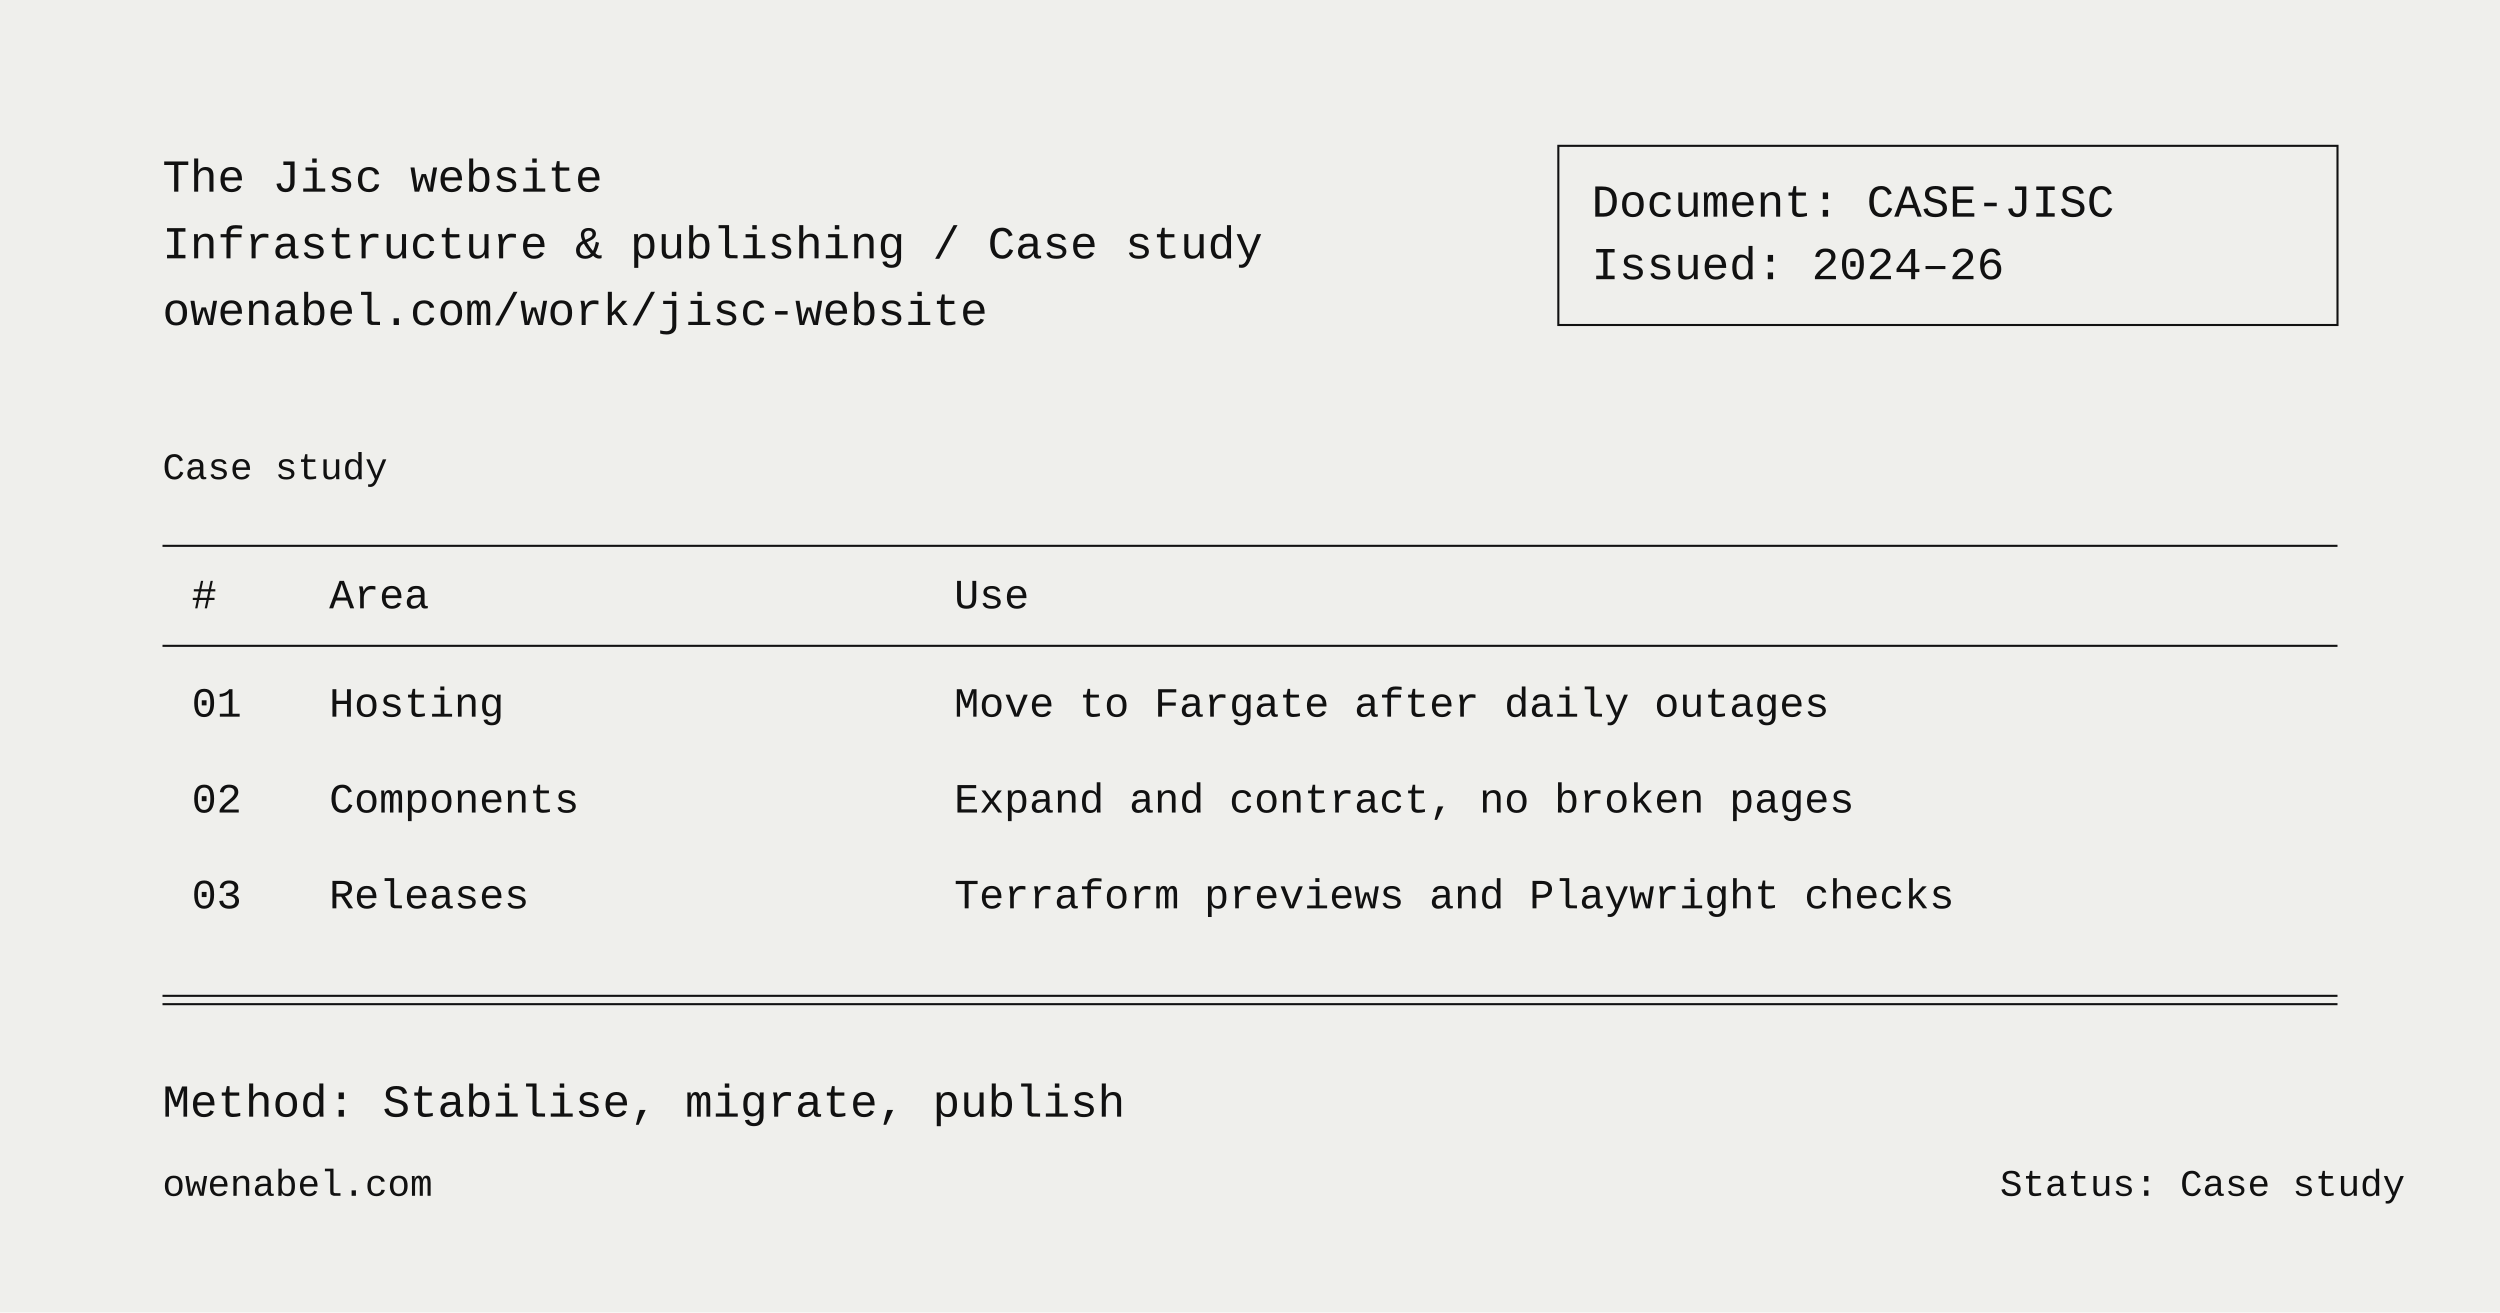
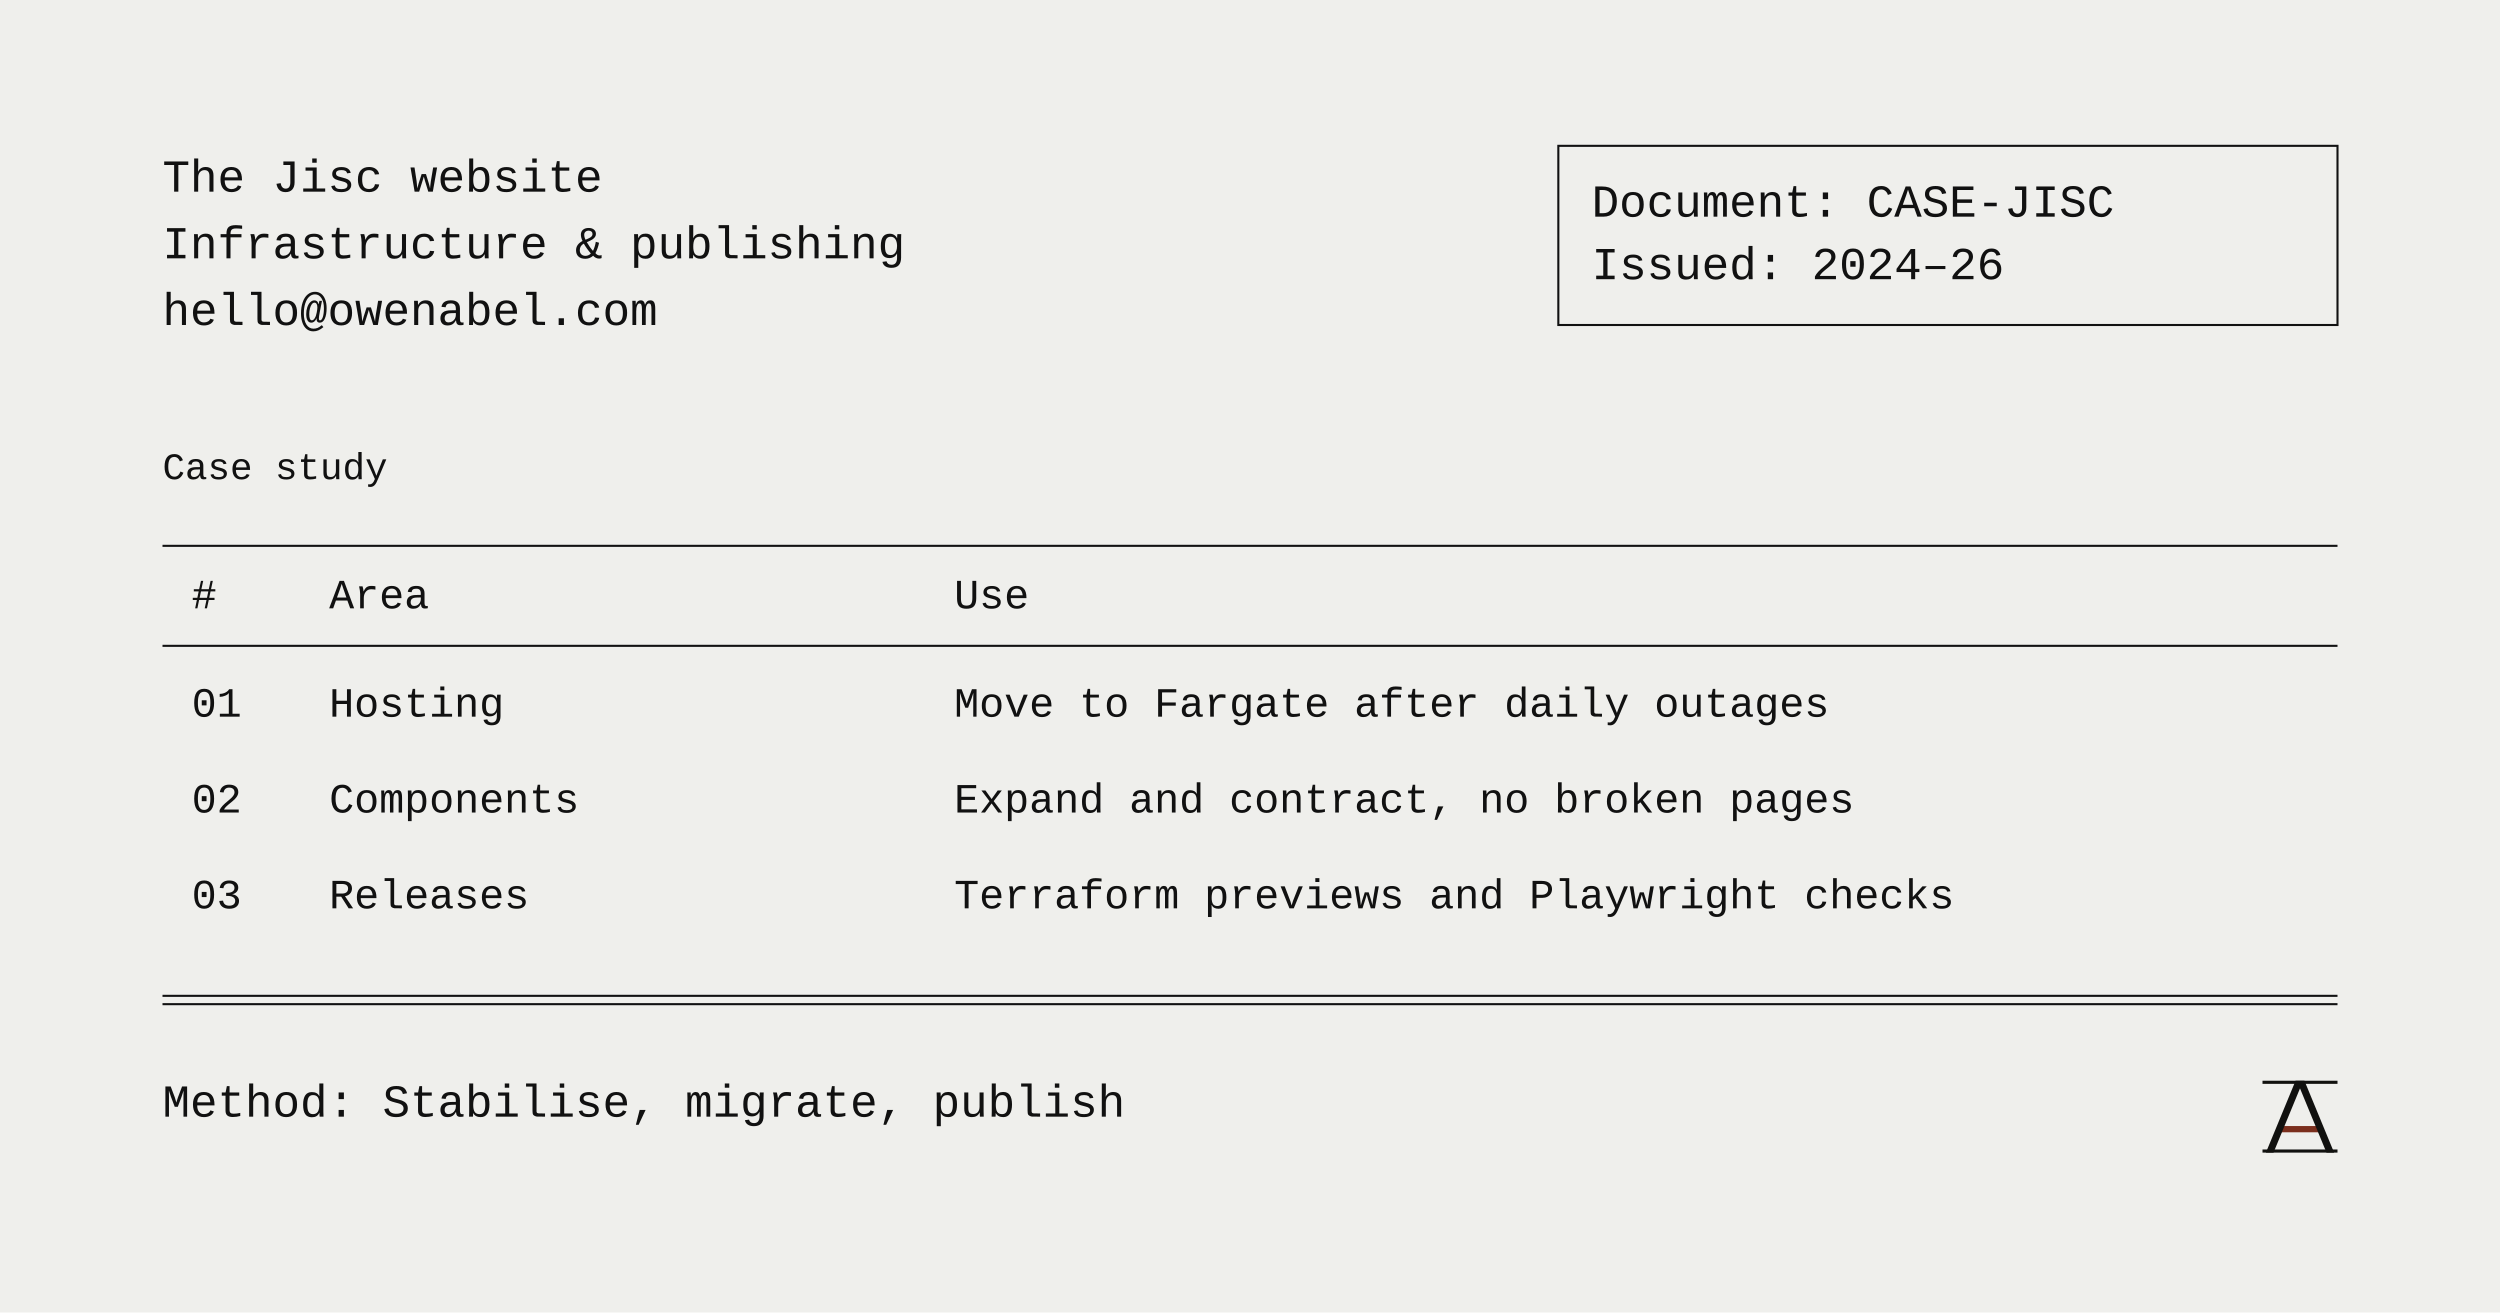
<svg xmlns="http://www.w3.org/2000/svg" width="1200" height="630" viewBox="0 0 1200 630">
  <rect width="1200" height="630" fill="#efefec" />
  <g fill="#111111" font-family="Courier New, Courier, monospace">
    <text x="78" y="92" font-size="22">The Jisc website</text>
-     <text x="78" y="124" font-size="22">Infrastructure &amp; publishing / Case study</text>
-     <text x="78" y="156" font-size="22">owenabel.com/work/jisc-website</text>
+     <text x="78" y="124" font-size="22">Infrastructure &amp; publishing</text>
+     <text x="78" y="156" font-size="22">hello@owenabel.com</text>
    <g font-size="22">
      <rect x="748" y="70" width="374" height="86" fill="none" stroke="#111111" stroke-width="1" />
      <text x="764" y="104">Document:      CASE-JISC</text>
      <text x="764" y="134">Issued:        2024–26</text>
    </g>
    <text x="78" y="230" font-size="18">Case study</text>
    <line x1="78" y1="262" x2="1122" y2="262" stroke="#111111" stroke-width="1" />
    <text x="92" y="292" font-size="20">#</text>
    <text x="158" y="292" font-size="20">Area</text>
    <text x="458" y="292" font-size="20">Use</text>
    <line x1="78" y1="310" x2="1122" y2="310" stroke="#111111" stroke-width="1" />
    <text x="92" y="344" font-size="20">01</text>
    <text x="158" y="344" font-size="20">Hosting</text>
    <text x="458" y="344" font-size="20">Move to Fargate after daily outages</text>
    <text x="92" y="390" font-size="20">02</text>
    <text x="158" y="390" font-size="20">Components</text>
    <text x="458" y="390" font-size="20">Expand and contract, no broken pages</text>
    <text x="92" y="436" font-size="20">03</text>
    <text x="158" y="436" font-size="20">Releases</text>
    <text x="458" y="436" font-size="20">Terraform previews and Playwright checks</text>
    <line x1="78" y1="478" x2="1122" y2="478" stroke="#111111" stroke-width="1" />
    <line x1="78" y1="482" x2="1122" y2="482" stroke="#111111" stroke-width="1" />
    <text x="78" y="536" font-size="22">Method: Stabilise, migrate, publish</text>
-     <text x="78" y="574" font-size="18">owenabel.com</text>
-     <text x="960" y="574" font-size="18">Status: Case study</text>
+   </g>
+   <g transform="translate(1080 512) scale(0.75)">
+     <defs>
+       <clipPath id="mark-between-rules">
+         <rect y="9" width="64" height="46" />
+       </clipPath>
+     </defs>
+     <path d="M18.8 40h26.4" stroke="#7b2f1d" stroke-width="4" fill="none" />
+     <path d="M12.2 56 32 8l19.8 48" stroke="#11110f" stroke-width="4.5" fill="none" clip-path="url(#mark-between-rules)" />
+     <path d="M8 10h48M8 54h48" stroke="#11110f" stroke-width="2" fill="none" />
  </g>
</svg>
